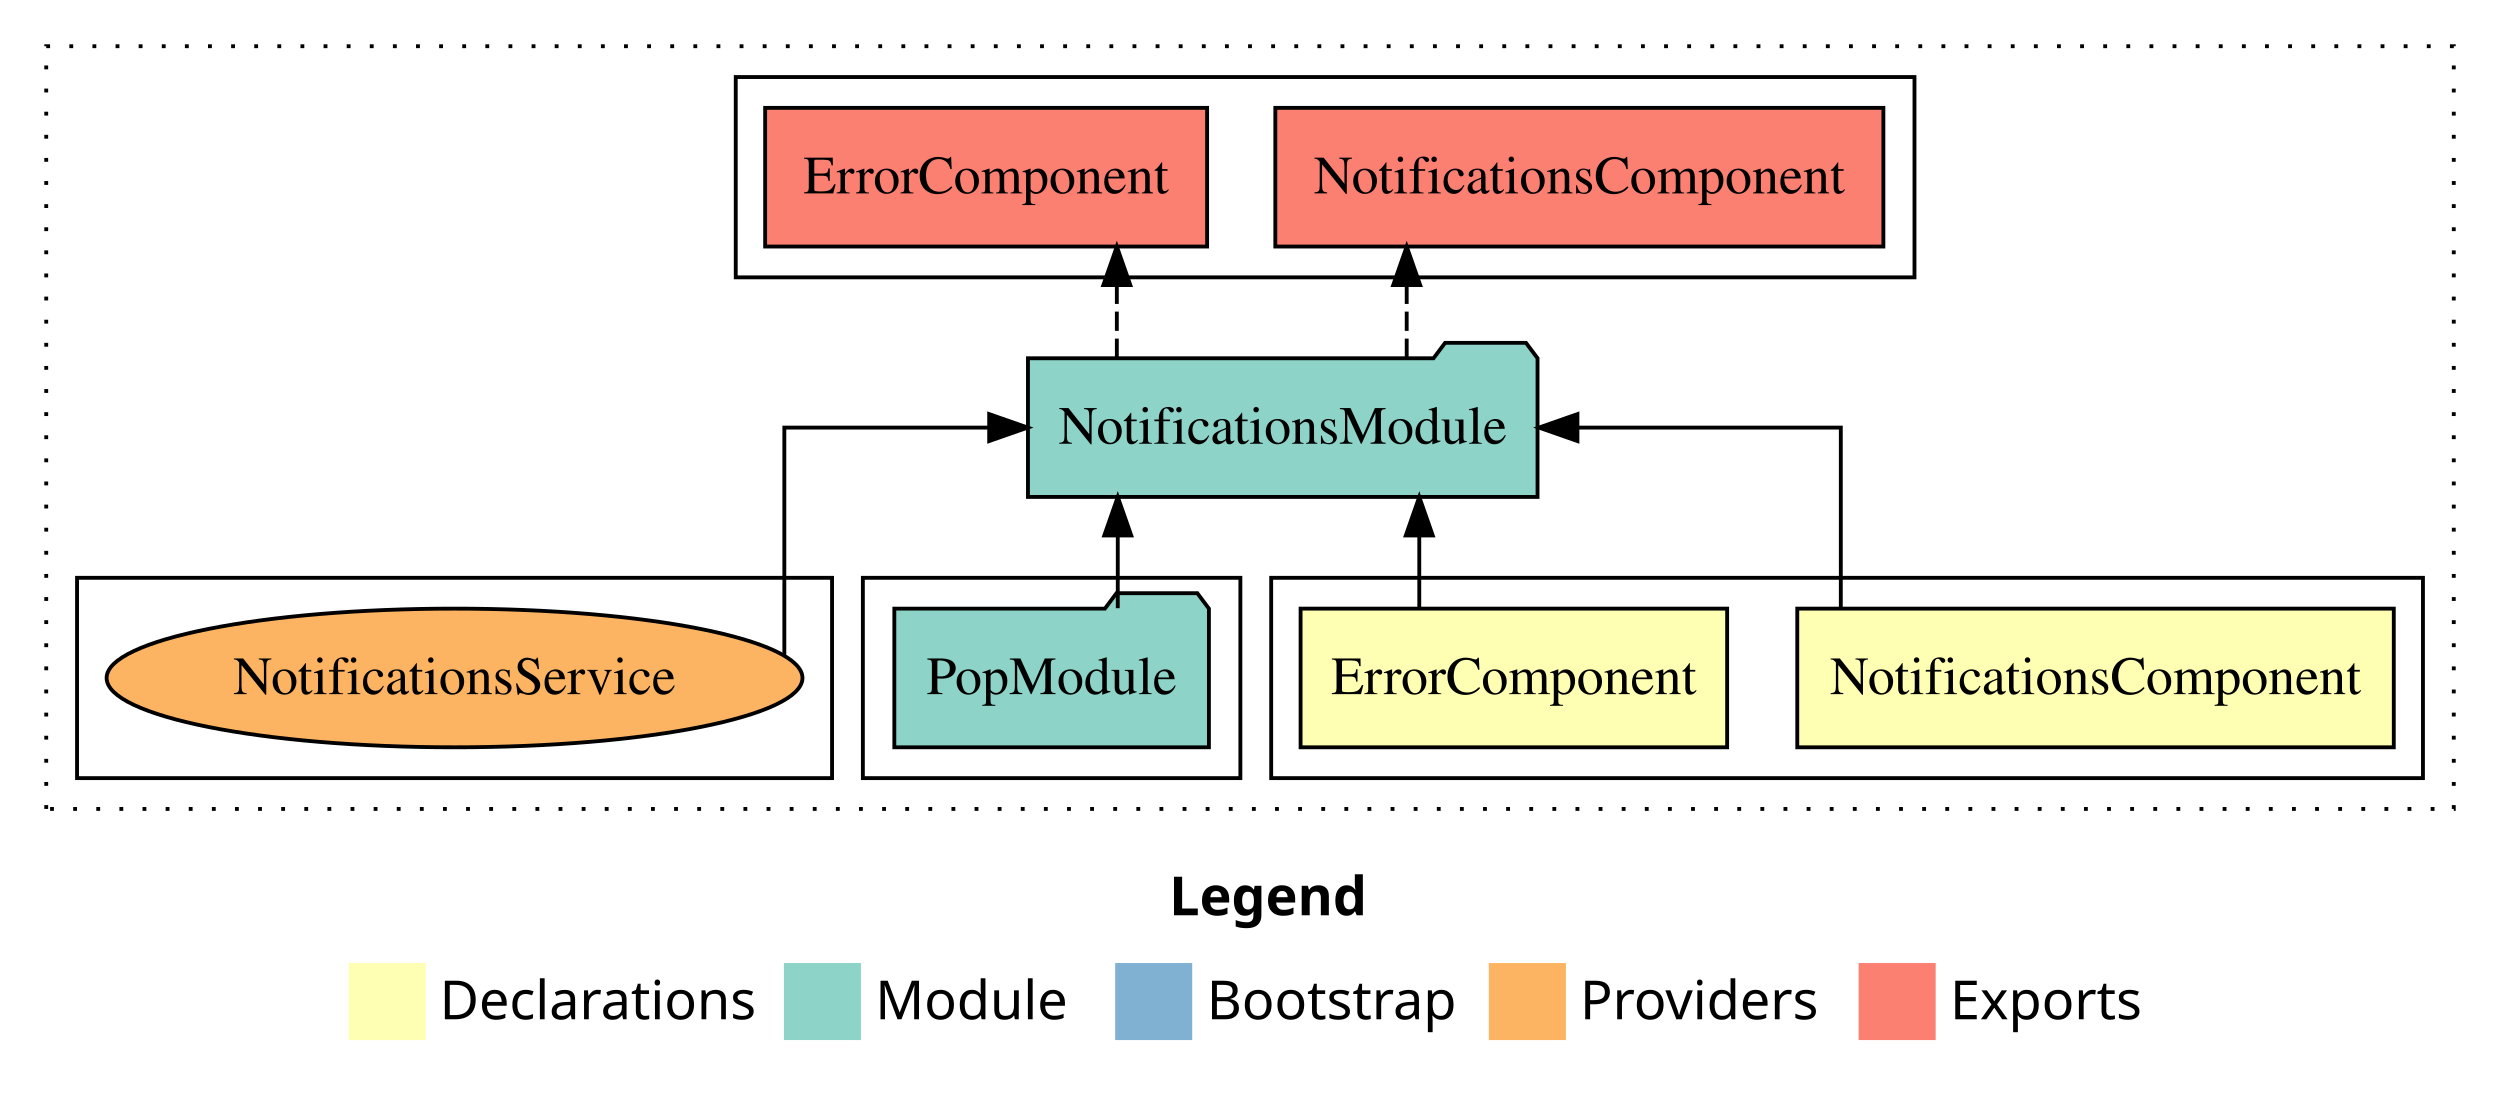
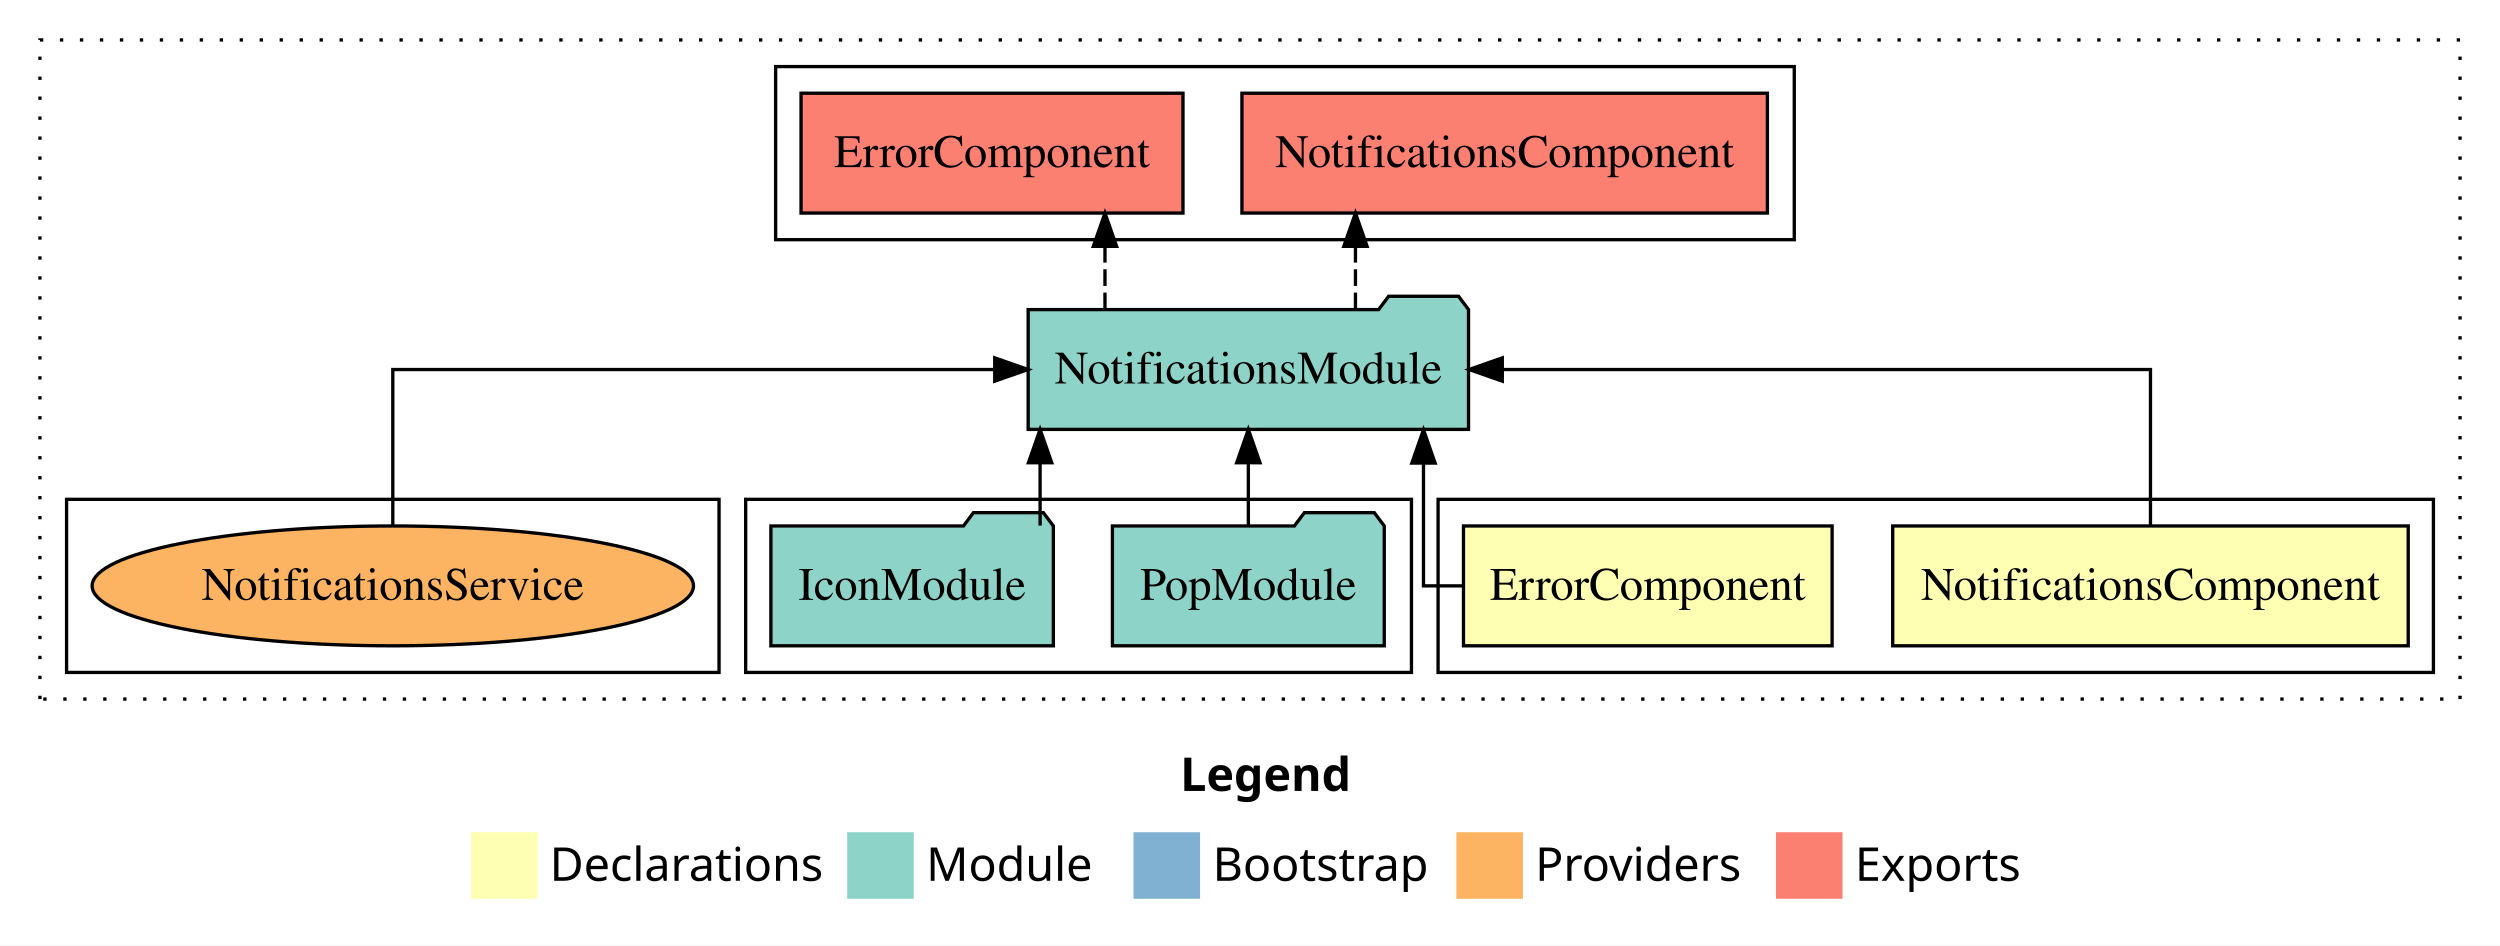
- <svg xmlns="http://www.w3.org/2000/svg" width="649pt" height="284pt" viewBox="0.00 0.00 649.00 284.00">
+ <svg xmlns="http://www.w3.org/2000/svg" width="751pt" height="284pt" viewBox="0.00 0.00 751.00 284.00">
  <g id="graph0" class="graph" transform="scale(1 1) rotate(0) translate(4 280)">
-     <polygon fill="#ffffff" stroke="transparent" points="-4,4 -4,-280 645,-280 645,4 -4,4" />
-     <text text-anchor="start" x="299.509" y="-42.4" font-family="sans-serif" font-weight="bold" font-size="14.00" fill="#000000">Legend</text>
-     <polygon fill="#ffffb3" stroke="transparent" points="86.5,-10 86.5,-30 106.5,-30 106.5,-10 86.5,-10" />
-     <text text-anchor="start" x="110.129" y="-15.4" font-family="sans-serif" font-size="14.00" fill="#000000">  Declarations</text>
-     <polygon fill="#8dd3c7" stroke="transparent" points="199.5,-10 199.5,-30 219.5,-30 219.5,-10 199.5,-10" />
-     <text text-anchor="start" x="223.225" y="-15.4" font-family="sans-serif" font-size="14.00" fill="#000000">  Module</text>
-     <polygon fill="#80b1d3" stroke="transparent" points="285.5,-10 285.5,-30 305.5,-30 305.5,-10 285.5,-10" />
-     <text text-anchor="start" x="309.281" y="-15.4" font-family="sans-serif" font-size="14.00" fill="#000000">  Bootstrap</text>
-     <polygon fill="#fdb462" stroke="transparent" points="382.5,-10 382.5,-30 402.5,-30 402.5,-10 382.5,-10" />
-     <text text-anchor="start" x="406.173" y="-15.4" font-family="sans-serif" font-size="14.00" fill="#000000">  Providers</text>
-     <polygon fill="#fb8072" stroke="transparent" points="478.5,-10 478.5,-30 498.5,-30 498.5,-10 478.5,-10" />
-     <text text-anchor="start" x="502.226" y="-15.4" font-family="sans-serif" font-size="14.00" fill="#000000">  Exports</text>
+     <polygon fill="#ffffff" stroke="transparent" points="-4,4 -4,-280 747,-280 747,4 -4,4" />
+     <text text-anchor="start" x="350.509" y="-42.4" font-family="sans-serif" font-weight="bold" font-size="14.00" fill="#000000">Legend</text>
+     <polygon fill="#ffffb3" stroke="transparent" points="137.5,-10 137.5,-30 157.5,-30 157.5,-10 137.5,-10" />
+     <text text-anchor="start" x="161.129" y="-15.4" font-family="sans-serif" font-size="14.00" fill="#000000">  Declarations</text>
+     <polygon fill="#8dd3c7" stroke="transparent" points="250.5,-10 250.5,-30 270.5,-30 270.5,-10 250.5,-10" />
+     <text text-anchor="start" x="274.225" y="-15.4" font-family="sans-serif" font-size="14.00" fill="#000000">  Module</text>
+     <polygon fill="#80b1d3" stroke="transparent" points="336.5,-10 336.5,-30 356.5,-30 356.5,-10 336.5,-10" />
+     <text text-anchor="start" x="360.281" y="-15.4" font-family="sans-serif" font-size="14.00" fill="#000000">  Bootstrap</text>
+     <polygon fill="#fdb462" stroke="transparent" points="433.5,-10 433.5,-30 453.5,-30 453.5,-10 433.5,-10" />
+     <text text-anchor="start" x="457.173" y="-15.4" font-family="sans-serif" font-size="14.00" fill="#000000">  Providers</text>
+     <polygon fill="#fb8072" stroke="transparent" points="529.5,-10 529.5,-30 549.5,-30 549.5,-10 529.5,-10" />
+     <text text-anchor="start" x="553.226" y="-15.4" font-family="sans-serif" font-size="14.00" fill="#000000">  Exports</text>
    <g id="clust1" class="cluster">
-       <polygon fill="none" stroke="#000000" stroke-dasharray="1,5" points="8,-70 8,-268 633,-268 633,-70 8,-70" />
+       <polygon fill="none" stroke="#000000" stroke-dasharray="1,5" points="8,-70 8,-268 735,-268 735,-70 8,-70" />
    </g>
    <g id="clust2" class="cluster">
-       <polygon fill="none" stroke="#000000" points="326,-78 326,-130 625,-130 625,-78 326,-78" />
+       <polygon fill="none" stroke="#000000" points="428,-78 428,-130 727,-130 727,-78 428,-78" />
    </g>
    <g id="clust5" class="cluster">
-       <polygon fill="none" stroke="#000000" points="220,-78 220,-130 318,-130 318,-78 220,-78" />
+       <polygon fill="none" stroke="#000000" points="220,-78 220,-130 420,-130 420,-78 220,-78" />
    </g>
    <g id="clust6" class="cluster">
-       <polygon fill="none" stroke="#000000" points="187,-208 187,-260 493,-260 493,-208 187,-208" />
+       <polygon fill="none" stroke="#000000" points="229,-208 229,-260 535,-260 535,-208 229,-208" />
    </g>
    <g id="clust8" class="cluster">
      <polygon fill="none" stroke="#000000" points="16,-78 16,-130 212,-130 212,-78 16,-78" />
    </g>
    <g id="node1" class="node">
-       <polygon fill="#ffffb3" stroke="#000000" points="617.427,-122 462.573,-122 462.573,-86 617.427,-86 617.427,-122" />
-       <text text-anchor="middle" x="540" y="-99.8" font-family="Times,serif" font-size="14.00" fill="#000000">NotificationsComponent</text>
+       <polygon fill="#ffffb3" stroke="#000000" points="719.427,-122 564.573,-122 564.573,-86 719.427,-86 719.427,-122" />
+       <text text-anchor="middle" x="642" y="-99.8" font-family="Times,serif" font-size="14.00" fill="#000000">NotificationsComponent</text>
    </g>
    <g id="node3" class="node">
-       <polygon fill="#8dd3c7" stroke="#000000" points="395.144,-187 392.144,-191 371.144,-191 368.144,-187 262.856,-187 262.856,-151 395.144,-151 395.144,-187" />
-       <text text-anchor="middle" x="329" y="-164.8" font-family="Times,serif" font-size="14.00" fill="#000000">NotificationsModule</text>
+       <polygon fill="#8dd3c7" stroke="#000000" points="437.144,-187 434.144,-191 413.144,-191 410.144,-187 304.856,-187 304.856,-151 437.144,-151 437.144,-187" />
+       <text text-anchor="middle" x="371" y="-164.8" font-family="Times,serif" font-size="14.00" fill="#000000">NotificationsModule</text>
    </g>
    <g id="edge1" class="edge">
-       <path fill="none" stroke="#000000" d="M473.875,-122.106C473.875,-141.339 473.875,-169 473.875,-169 473.875,-169 405.501,-169 405.501,-169" />
-       <polygon fill="#000000" stroke="#000000" points="405.501,-165.5 395.501,-169 405.501,-172.5 405.501,-165.5" />
+       <path fill="none" stroke="#000000" d="M642,-122.106C642,-141.339 642,-169 642,-169 642,-169 447.294,-169 447.294,-169" />
+       <polygon fill="#000000" stroke="#000000" points="447.294,-165.5 437.294,-169 447.294,-172.5 447.294,-165.5" />
    </g>
    <g id="node2" class="node">
-       <polygon fill="#ffffb3" stroke="#000000" points="444.367,-122 333.633,-122 333.633,-86 444.367,-86 444.367,-122" />
-       <text text-anchor="middle" x="389" y="-99.8" font-family="Times,serif" font-size="14.00" fill="#000000">ErrorComponent</text>
+       <polygon fill="#ffffb3" stroke="#000000" points="546.367,-122 435.633,-122 435.633,-86 546.367,-86 546.367,-122" />
+       <text text-anchor="middle" x="491" y="-99.8" font-family="Times,serif" font-size="14.00" fill="#000000">ErrorComponent</text>
    </g>
    <g id="edge2" class="edge">
-       <path fill="none" stroke="#000000" d="M364.444,-122.106C364.444,-122.106 364.444,-140.991 364.444,-140.991" />
-       <polygon fill="#000000" stroke="#000000" points="360.944,-140.991 364.444,-150.991 367.944,-140.991 360.944,-140.991" />
+       <path fill="none" stroke="#000000" d="M435.354,-104C428.371,-104 423.616,-104 423.616,-104 423.616,-104 423.616,-140.894 423.616,-140.894" />
+       <polygon fill="#000000" stroke="#000000" points="420.116,-140.894 423.616,-150.894 427.116,-140.894 420.116,-140.894" />
+     </g>
+     <g id="node6" class="node">
+       <polygon fill="#fb8072" stroke="#000000" points="526.926,-252 369.074,-252 369.074,-216 526.926,-216 526.926,-252" />
+       <text text-anchor="middle" x="448" y="-229.8" font-family="Times,serif" font-size="14.00" fill="#000000">NotificationsComponent </text>
+     </g>
+     <g id="edge5" class="edge">
+       <path fill="none" stroke="#000000" stroke-dasharray="5,2" d="M403.179,-187.106C403.179,-187.106 403.179,-205.991 403.179,-205.991" />
+       <polygon fill="#000000" stroke="#000000" points="399.679,-205.991 403.179,-215.991 406.679,-205.991 399.679,-205.991" />
+     </g>
+     <g id="node7" class="node">
+       <polygon fill="#fb8072" stroke="#000000" points="351.367,-252 236.633,-252 236.633,-216 351.367,-216 351.367,-252" />
+       <text text-anchor="middle" x="294" y="-229.8" font-family="Times,serif" font-size="14.00" fill="#000000">ErrorComponent </text>
+     </g>
+     <g id="edge6" class="edge">
+       <path fill="none" stroke="#000000" stroke-dasharray="5,2" d="M327.931,-187.106C327.931,-187.106 327.931,-205.991 327.931,-205.991" />
+       <polygon fill="#000000" stroke="#000000" points="324.431,-205.991 327.931,-215.991 331.431,-205.991 324.431,-205.991" />
+     </g>
+     <g id="node4" class="node">
+       <polygon fill="#8dd3c7" stroke="#000000" points="411.833,-122 408.833,-126 387.833,-126 384.833,-122 330.167,-122 330.167,-86 411.833,-86 411.833,-122" />
+       <text text-anchor="middle" x="371" y="-99.8" font-family="Times,serif" font-size="14.00" fill="#000000">PopModule</text>
+     </g>
+     <g id="edge3" class="edge">
+       <path fill="none" stroke="#000000" d="M371,-122.106C371,-122.106 371,-140.991 371,-140.991" />
+       <polygon fill="#000000" stroke="#000000" points="367.5,-140.991 371,-150.991 374.5,-140.991 367.5,-140.991" />
    </g>
    <g id="node5" class="node">
-       <polygon fill="#fb8072" stroke="#000000" points="484.926,-252 327.074,-252 327.074,-216 484.926,-216 484.926,-252" />
-       <text text-anchor="middle" x="406" y="-229.8" font-family="Times,serif" font-size="14.00" fill="#000000">NotificationsComponent </text>
+       <polygon fill="#8dd3c7" stroke="#000000" points="312.426,-122 309.426,-126 288.426,-126 285.426,-122 227.574,-122 227.574,-86 312.426,-86 312.426,-122" />
+       <text text-anchor="middle" x="270" y="-99.8" font-family="Times,serif" font-size="14.00" fill="#000000">IconModule</text>
    </g>
    <g id="edge4" class="edge">
-       <path fill="none" stroke="#000000" stroke-dasharray="5,2" d="M361.179,-187.106C361.179,-187.106 361.179,-205.991 361.179,-205.991" />
-       <polygon fill="#000000" stroke="#000000" points="357.679,-205.991 361.179,-215.991 364.679,-205.991 357.679,-205.991" />
+       <path fill="none" stroke="#000000" d="M308.445,-122.106C308.445,-122.106 308.445,-140.991 308.445,-140.991" />
+       <polygon fill="#000000" stroke="#000000" points="304.945,-140.991 308.445,-150.991 311.945,-140.991 304.945,-140.991" />
    </g>
-     <g id="node6" class="node">
-       <polygon fill="#fb8072" stroke="#000000" points="309.367,-252 194.633,-252 194.633,-216 309.367,-216 309.367,-252" />
-       <text text-anchor="middle" x="252" y="-229.8" font-family="Times,serif" font-size="14.00" fill="#000000">ErrorComponent </text>
-     </g>
-     <g id="edge5" class="edge">
-       <path fill="none" stroke="#000000" stroke-dasharray="5,2" d="M285.931,-187.106C285.931,-187.106 285.931,-205.991 285.931,-205.991" />
-       <polygon fill="#000000" stroke="#000000" points="282.431,-205.991 285.931,-215.991 289.431,-205.991 282.431,-205.991" />
-     </g>
-     <g id="node4" class="node">
-       <polygon fill="#8dd3c7" stroke="#000000" points="309.833,-122 306.833,-126 285.833,-126 282.833,-122 228.167,-122 228.167,-86 309.833,-86 309.833,-122" />
-       <text text-anchor="middle" x="269" y="-99.8" font-family="Times,serif" font-size="14.00" fill="#000000">PopModule</text>
-     </g>
-     <g id="edge3" class="edge">
-       <path fill="none" stroke="#000000" d="M286.172,-122.106C286.172,-122.106 286.172,-140.991 286.172,-140.991" />
-       <polygon fill="#000000" stroke="#000000" points="282.672,-140.991 286.172,-150.991 289.672,-140.991 282.672,-140.991" />
-     </g>
-     <g id="node7" class="node">
+     <g id="node8" class="node">
      <ellipse fill="#fdb462" stroke="#000000" cx="114" cy="-104" rx="90.322" ry="18" />
      <text text-anchor="middle" x="114" y="-99.8" font-family="Times,serif" font-size="14.00" fill="#000000">NotificationsService</text>
    </g>
-     <g id="edge6" class="edge">
-       <path fill="none" stroke="#000000" d="M199.614,-109.999C199.614,-126.09 199.614,-169 199.614,-169 199.614,-169 252.791,-169 252.791,-169" />
-       <polygon fill="#000000" stroke="#000000" points="252.791,-172.5 262.791,-169 252.791,-165.5 252.791,-172.5" />
+     <g id="edge7" class="edge">
+       <path fill="none" stroke="#000000" d="M114,-122.106C114,-141.339 114,-169 114,-169 114,-169 294.816,-169 294.816,-169" />
+       <polygon fill="#000000" stroke="#000000" points="294.816,-172.5 304.816,-169 294.816,-165.5 294.816,-172.5" />
    </g>
  </g>
</svg>
